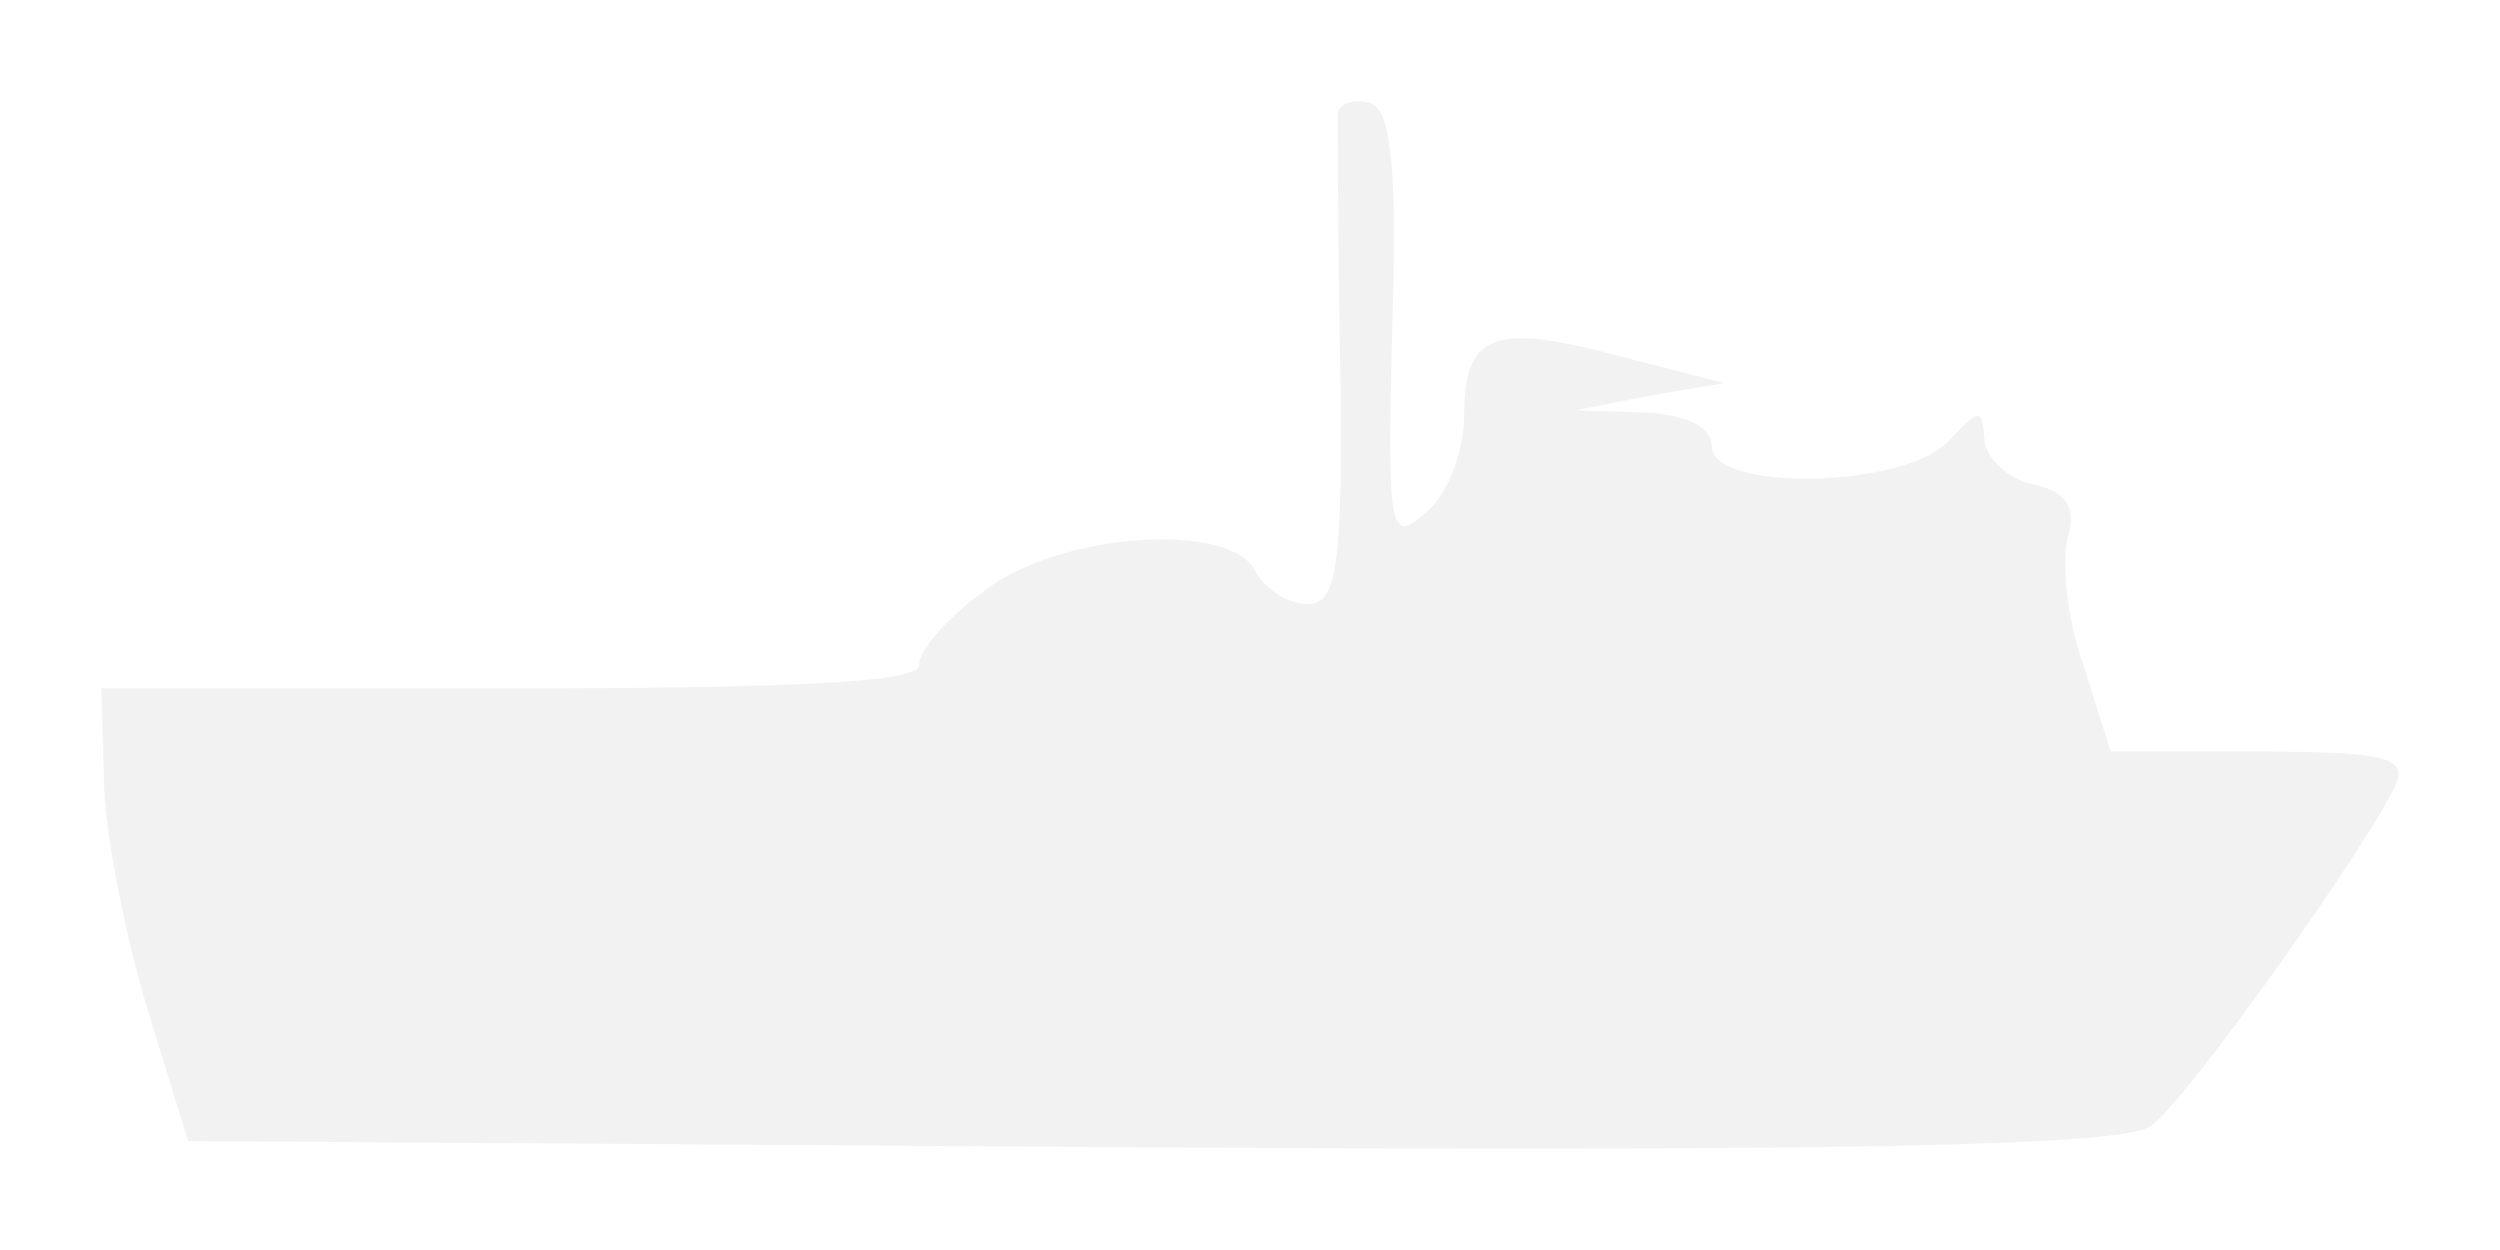
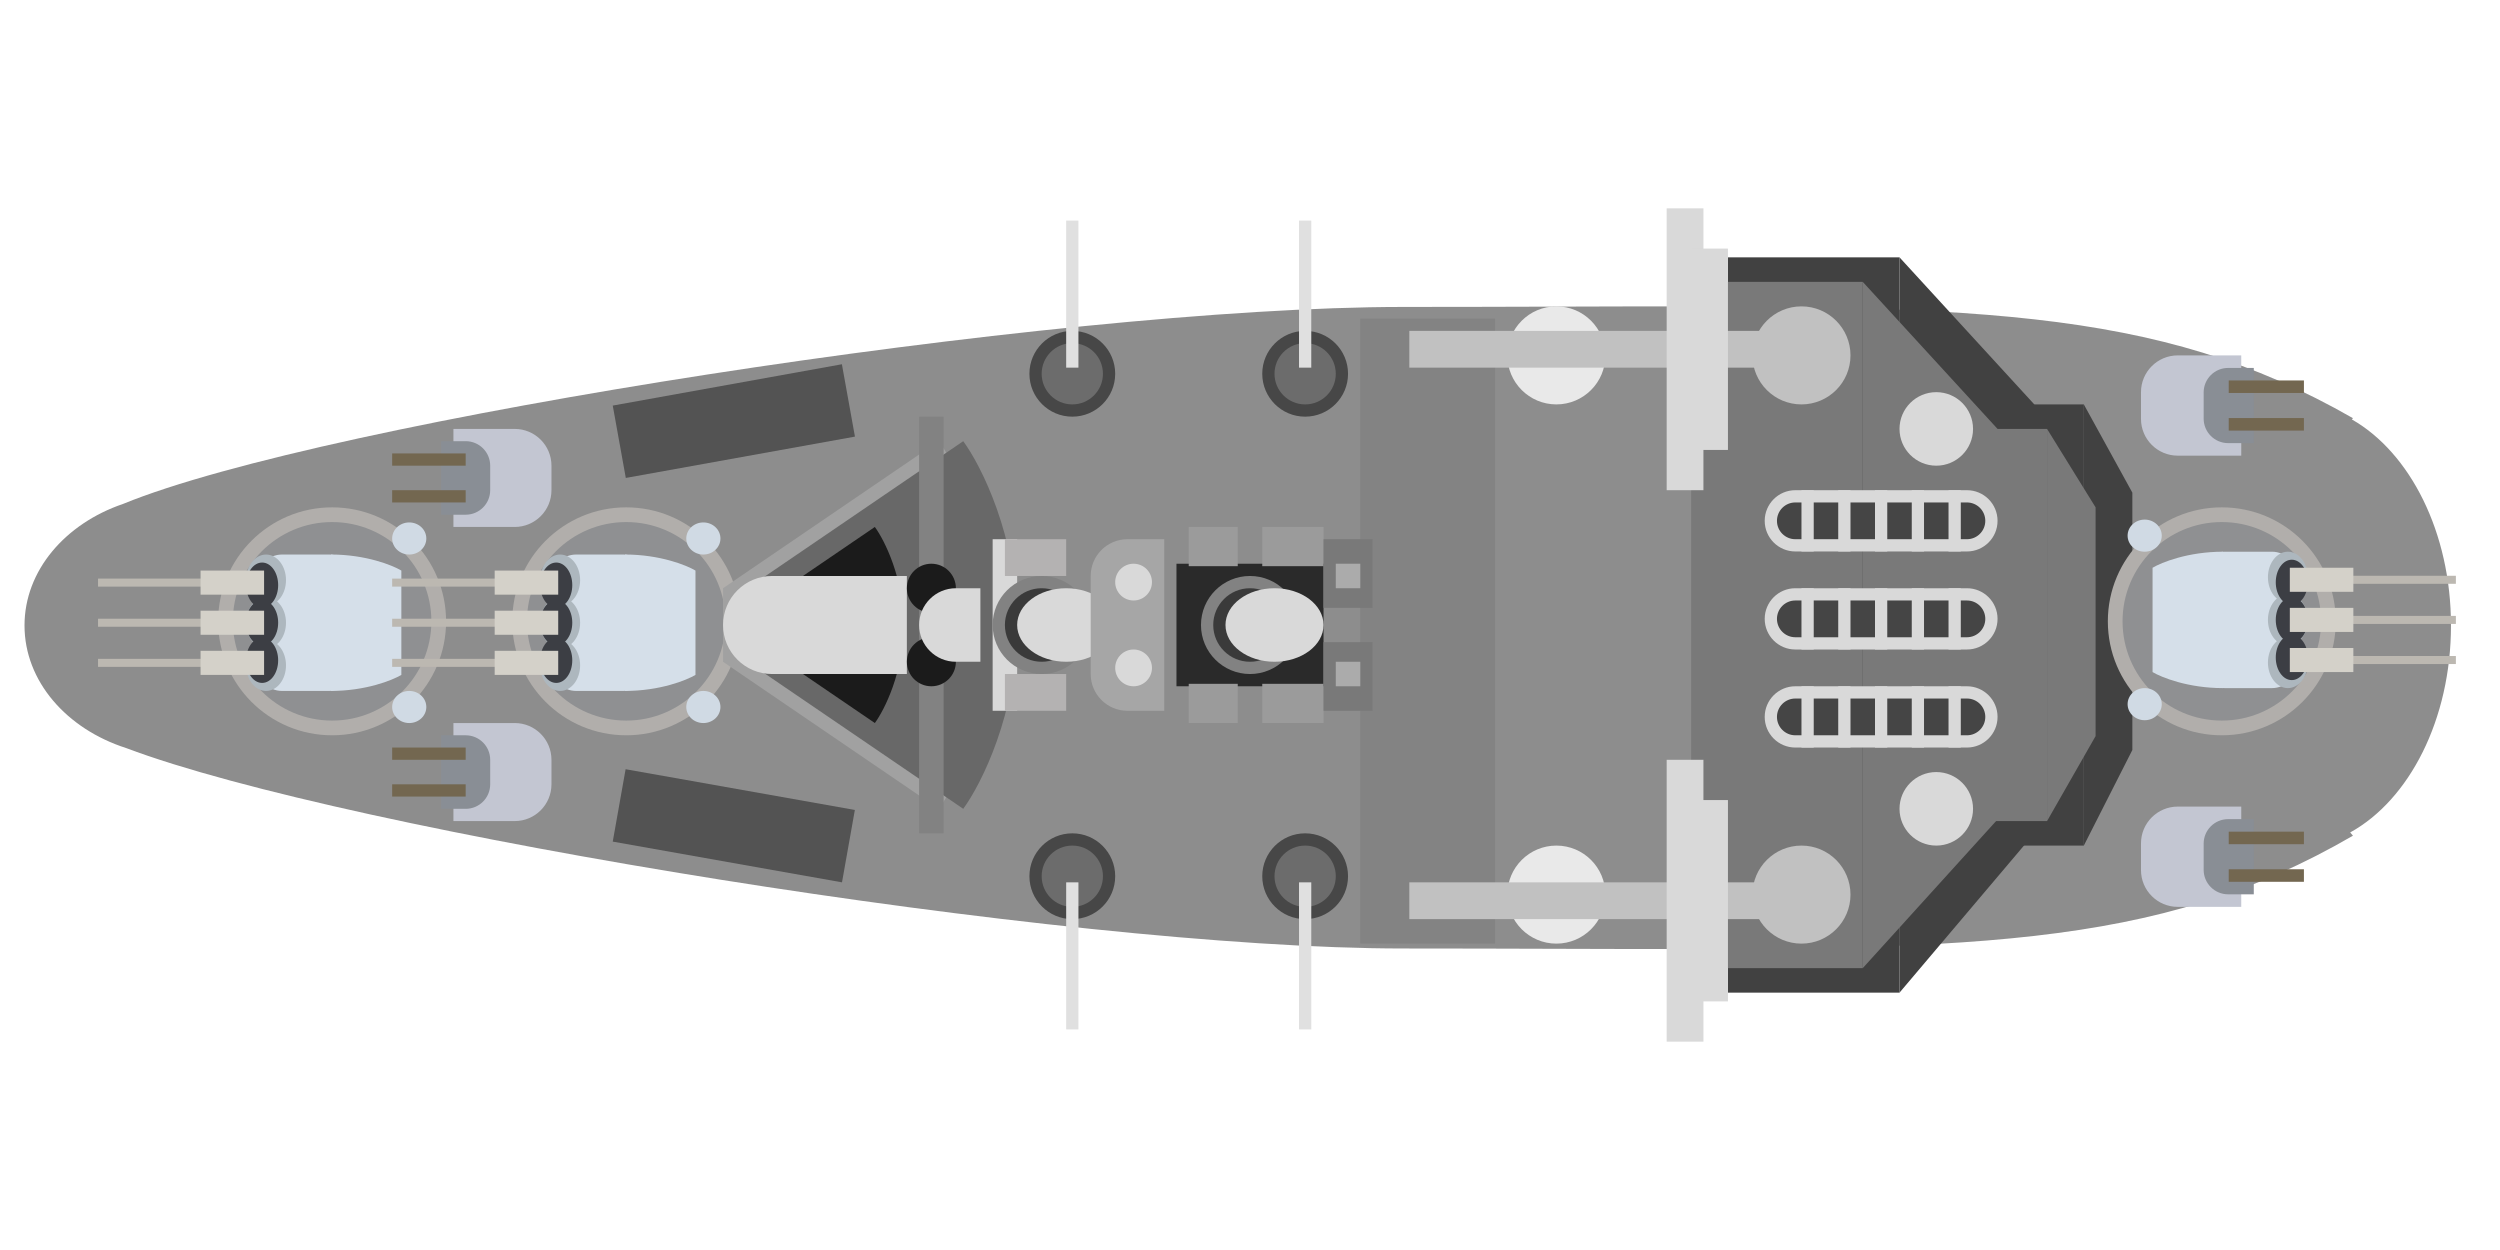
- <svg xmlns="http://www.w3.org/2000/svg" width="74" height="37" viewBox="0 0 74 37" fill="none">
-   <path opacity="0.5" d="M39.596 3.359C39.596 3.609 39.596 7.037 39.669 10.839C39.742 16.636 39.596 17.882 38.716 17.882C38.129 17.882 37.469 17.446 37.176 16.947C36.516 15.389 31.308 15.763 29.108 17.508C28.008 18.318 27.202 19.253 27.202 19.69C27.202 20.188 23.608 20.375 15.101 20.375H3L3.073 22.993C3.073 24.489 3.66 27.481 4.32 29.725L5.567 33.776L34.095 33.963C55.143 34.088 62.844 33.901 63.651 33.34C64.677 32.654 70.031 25.112 70.911 23.242C71.278 22.432 70.618 22.245 66.877 22.245H62.477L61.67 19.69C61.157 18.256 61.011 16.511 61.23 15.825C61.45 15.015 61.157 14.516 60.13 14.329C59.397 14.142 58.737 13.519 58.737 12.958C58.664 12.085 58.59 12.085 57.71 13.021C56.464 14.454 50.67 14.579 50.67 13.207C50.67 12.646 49.936 12.273 48.69 12.21L46.636 12.148L48.836 11.711L51.036 11.338L47.883 10.527C44.143 9.53 43.336 9.904 43.336 12.335C43.336 13.394 42.823 14.703 42.163 15.202C41.136 16.137 41.062 15.638 41.209 9.779C41.356 5.167 41.209 3.235 40.549 3.048C40.036 2.923 39.669 3.048 39.596 3.359Z" fill="#E6E6E6" />
+ <svg xmlns="http://www.w3.org/2000/svg" width="204" height="102" viewBox="0 0 204 102" fill="none">
+   <path fill-rule="evenodd" clip-rule="evenodd" d="M10.292 61.041C28.314 67.852 86.705 77.397 114.5 77.397C118.87 77.397 122.97 77.41 126.827 77.422C160.611 77.531 175.845 77.58 192 68.192L191.776 67.928C196.593 65.269 200 58.71 200 51.039C200 43.44 196.657 36.932 191.912 34.226L192 34.123C175.845 24.866 160.611 24.914 126.827 25.021C122.97 25.033 118.87 25.046 114.5 25.046C86.025 25.046 26.439 34.382 10.044 41.119C5.323 42.727 2 46.563 2 51.039C2 55.593 5.439 59.484 10.292 61.041Z" fill="#8D8D8D" />
+   <circle cx="27.1" cy="50.7" r="9.3" transform="rotate(-90 27.1 50.6999)" fill="#B1AEAB" />
+   <circle cx="27.1" cy="50.7" r="8.1" transform="rotate(-90 27.1 50.6999)" fill="#8F9092" />
+   <rect x="21.013" y="56.381" width="11.131" height="7.843" rx="2" transform="rotate(-90 21.0132 56.3807)" fill="#D5DFE9" />
+   <path fill-rule="evenodd" clip-rule="evenodd" d="M27.822 50.815L32.751 50.815L32.751 55.071C32.021 55.508 29.848 56.381 27 56.381L27 50.815L27.822 50.815ZM27.822 50.815L32.751 50.815L32.751 46.559C32.021 46.122 29.848 45.249 27 45.249L27 50.815L27.822 50.815Z" fill="#D5DFE9" />
+   <ellipse cx="21.71" cy="54.294" rx="2.087" ry="1.627" transform="rotate(-90 21.7104 54.2936)" fill="#ADB7BE" />
+   <ellipse cx="21.71" cy="47.337" rx="2.087" ry="1.627" transform="rotate(-90 21.7104 47.3366)" fill="#ADB7BE" />
+   <ellipse cx="21.71" cy="50.815" rx="2.087" ry="1.627" transform="rotate(-90 21.7104 50.8149)" fill="#ADB7BE" />
+   <ellipse cx="21.391" cy="53.884" rx="1.842" ry="1.307" transform="rotate(-90 21.3909 53.8844)" fill="#3C3E44" />
+   <ellipse cx="21.391" cy="47.746" rx="1.842" ry="1.307" transform="rotate(-90 21.3909 47.7457)" fill="#3C3E44" />
+   <ellipse cx="21.391" cy="50.815" rx="1.842" ry="1.307" transform="rotate(-90 21.3909 50.8147)" fill="#3C3E44" />
+   <path d="M8 54.416L8 53.762L16.759 53.762L16.759 54.416L8 54.416Z" fill="#BCB8B1" />
+   <path d="M8 51.143L8 50.488L16.759 50.488L16.759 51.143L8 51.143Z" fill="#BCB8B1" />
+   <path d="M8 47.868L8 47.214L16.759 47.214L16.759 47.868L8 47.868Z" fill="#BCB8B1" />
+   <path d="M16.366 55.072L16.366 53.107L21.549 53.107L21.549 55.072L16.366 55.072Z" fill="#D4D1C9" />
+   <path d="M16.366 51.798L16.366 49.833L21.549 49.833L21.549 51.798L16.366 51.798Z" fill="#D4D1C9" />
+   <path d="M16.366 48.524L16.366 46.559L21.549 46.559L21.549 48.524L16.366 48.524Z" fill="#D4D1C9" />
+   <ellipse cx="33.394" cy="57.69" rx="1.31" ry="1.394" transform="rotate(-90 33.3943 57.6903)" fill="#D0DAE4" />
+   <ellipse cx="33.394" cy="43.94" rx="1.31" ry="1.394" transform="rotate(-90 33.3943 43.9402)" fill="#D0DAE4" />
+   <circle cx="51.1" cy="50.7" r="9.3" transform="rotate(-90 51.1 50.6999)" fill="#B1AEAB" />
+   <circle cx="51.1" cy="50.7" r="8.1" transform="rotate(-90 51.1 50.6999)" fill="#8F9092" />
+   <rect x="45.013" y="56.381" width="11.131" height="7.843" rx="2" transform="rotate(-90 45.0132 56.3807)" fill="#D5DFE9" />
+   <path fill-rule="evenodd" clip-rule="evenodd" d="M51.822 50.815L56.751 50.815L56.751 55.071C56.021 55.508 53.848 56.381 51 56.381L51 50.815L51.822 50.815ZM51.822 50.815L56.751 50.815L56.751 46.559C56.021 46.122 53.848 45.249 51 45.249L51 50.815L51.822 50.815Z" fill="#D5DFE9" />
+   <ellipse cx="45.71" cy="54.294" rx="2.087" ry="1.627" transform="rotate(-90 45.7104 54.2936)" fill="#ADB7BE" />
+   <ellipse cx="45.71" cy="47.337" rx="2.087" ry="1.627" transform="rotate(-90 45.7104 47.3366)" fill="#ADB7BE" />
+   <ellipse cx="45.71" cy="50.815" rx="2.087" ry="1.627" transform="rotate(-90 45.7104 50.8149)" fill="#ADB7BE" />
+   <ellipse cx="45.391" cy="53.884" rx="1.842" ry="1.307" transform="rotate(-90 45.3909 53.8844)" fill="#3C3E44" />
+   <ellipse cx="45.391" cy="47.746" rx="1.842" ry="1.307" transform="rotate(-90 45.3909 47.7457)" fill="#3C3E44" />
+   <ellipse cx="45.391" cy="50.815" rx="1.842" ry="1.307" transform="rotate(-90 45.3909 50.8147)" fill="#3C3E44" />
+   <path d="M32 54.416L32 53.762L40.759 53.762L40.759 54.416L32 54.416Z" fill="#BCB8B1" />
+   <path d="M32 51.143L32 50.488L40.759 50.488L40.759 51.143L32 51.143Z" fill="#BCB8B1" />
+   <path d="M32 47.868L32 47.214L40.759 47.214L40.759 47.868L32 47.868Z" fill="#BCB8B1" />
+   <path d="M40.366 55.072L40.366 53.107L45.55 53.107L45.55 55.072L40.366 55.072Z" fill="#D4D1C9" />
+   <path d="M40.366 51.798L40.366 49.833L45.55 49.833L45.55 51.798L40.366 51.798Z" fill="#D4D1C9" />
+   <path d="M40.366 48.524L40.366 46.559L45.55 46.559L45.55 48.524L40.366 48.524Z" fill="#D4D1C9" />
+   <ellipse cx="57.394" cy="57.69" rx="1.31" ry="1.394" transform="rotate(-90 57.3943 57.6903)" fill="#D0DAE4" />
+   <ellipse cx="57.394" cy="43.94" rx="1.31" ry="1.394" transform="rotate(-90 57.3943 43.9402)" fill="#D0DAE4" />
+   <rect x="141" y="81" width="60" height="14" transform="rotate(-90 141 80.9999)" fill="#414141" />
+   <path d="M155 81L155 21L166 33L166 68L155 81Z" fill="#414141" />
+   <rect x="165" y="69" width="36" height="5.04" transform="rotate(-90 165 68.9999)" fill="#414141" />
+   <path d="M170.04 69L170.04 33L174 40.2L174 61.2L170.04 69Z" fill="#414141" />
+   <rect x="138" y="79" width="56" height="14" transform="rotate(-90 138 78.9999)" fill="#797979" />
+   <path d="M152 79L152 23L163 35L163 66.867L152 79Z" fill="#797979" />
+   <rect x="162" y="67" width="32" height="5.04" transform="rotate(-90 162 66.9999)" fill="#797979" />
+   <path d="M167.04 67L167.04 35L171 41.4L171 60.066L167.04 67Z" fill="#797979" />
+   <circle cx="181.3" cy="50.7" r="9.3" transform="rotate(90 181.3 50.6998)" fill="#B1AEAB" />
+   <circle cx="181.3" cy="50.7" r="8.1" transform="rotate(90 181.3 50.6997)" fill="#8F9092" />
+   <rect x="187.387" y="45.019" width="11.131" height="7.843" rx="2" transform="rotate(90 187.387 45.0189)" fill="#D5DFE9" />
+   <path fill-rule="evenodd" clip-rule="evenodd" d="M180.578 50.585L175.649 50.585L175.649 46.329C176.379 45.892 178.552 45.019 181.4 45.019L181.4 50.585L180.578 50.585ZM180.578 50.585L175.649 50.585L175.649 54.841C176.379 55.277 178.552 56.15 181.4 56.15L181.4 50.585L180.578 50.585Z" fill="#D5DFE9" />
+   <ellipse cx="186.69" cy="47.106" rx="2.087" ry="1.627" transform="rotate(90 186.69 47.106)" fill="#ADB7BE" />
+   <ellipse cx="186.69" cy="54.063" rx="2.087" ry="1.627" transform="rotate(90 186.69 54.0631)" fill="#ADB7BE" />
+   <ellipse cx="186.69" cy="50.585" rx="2.087" ry="1.627" transform="rotate(90 186.69 50.5848)" fill="#ADB7BE" />
+   <ellipse cx="187.009" cy="47.515" rx="1.842" ry="1.307" transform="rotate(90 187.009 47.5153)" fill="#3C3E44" />
+   <ellipse cx="187.009" cy="53.654" rx="1.842" ry="1.307" transform="rotate(90 187.009 53.654)" fill="#3C3E44" />
+   <ellipse cx="187.009" cy="50.585" rx="1.842" ry="1.307" transform="rotate(90 187.009 50.585)" fill="#3C3E44" />
+   <path d="M200.4 46.983L200.4 47.638L191.641 47.638L191.641 46.983L200.4 46.983Z" fill="#BCB8B1" />
+   <path d="M200.4 50.257L200.4 50.912L191.641 50.912L191.641 50.257L200.4 50.257Z" fill="#BCB8B1" />
+   <path d="M200.4 53.531L200.4 54.186L191.641 54.186L191.641 53.531L200.4 53.531Z" fill="#BCB8B1" />
+   <path d="M192.034 46.328L192.034 48.292L186.85 48.292L186.85 46.328L192.034 46.328Z" fill="#D4D1C9" />
+   <path d="M192.034 49.602L192.034 51.566L186.85 51.566L186.85 49.602L192.034 49.602Z" fill="#D4D1C9" />
+   <path d="M192.034 52.876L192.034 54.84L186.85 54.84L186.85 52.876L192.034 52.876Z" fill="#D4D1C9" />
+   <ellipse cx="175.006" cy="43.709" rx="1.31" ry="1.394" transform="rotate(90 175.006 43.7093)" fill="#D0DAE4" />
+   <ellipse cx="175.006" cy="57.459" rx="1.31" ry="1.394" transform="rotate(90 175.006 57.4595)" fill="#D0DAE4" />
+   <path d="M177.705 74C176.048 74 174.705 72.657 174.705 71L174.705 68.818C174.705 67.161 176.048 65.818 177.705 65.818L182.886 65.818L182.886 74L177.705 74Z" fill="#C3C6D2" />
+   <path d="M181.818 72.977C180.714 72.977 179.818 72.082 179.818 70.977L179.818 68.841C179.818 67.736 180.714 66.841 181.818 66.841L183.909 66.841L183.909 72.977L181.818 72.977Z" fill="#898E95" />
+   <rect x="181.864" y="71.954" width="1.023" height="6.136" transform="rotate(-90 181.864 71.9545)" fill="#736750" />
+   <rect x="181.864" y="68.886" width="1.023" height="6.136" transform="rotate(-90 181.864 68.8862)" fill="#736750" />
+   <path d="M177.705 37.182C176.048 37.182 174.705 35.839 174.705 34.182L174.705 32C174.705 30.343 176.048 29 177.705 29L182.886 29L182.886 37.182L177.705 37.182Z" fill="#C3C6D2" />
+   <path d="M181.818 36.159C180.714 36.159 179.818 35.264 179.818 34.159L179.818 32.023C179.818 30.918 180.714 30.023 181.818 30.023L183.909 30.023L183.909 36.159L181.818 36.159Z" fill="#898E95" />
+   <rect x="181.864" y="35.136" width="1.023" height="6.136" transform="rotate(-90 181.864 35.1364)" fill="#736750" />
+   <rect x="181.864" y="32.068" width="1.023" height="6.136" transform="rotate(-90 181.864 32.0681)" fill="#736750" />
+   <path d="M59 54L59 51L81 51C81 58.2 78.067 64 76.6 66L59 54Z" fill="#A1A1A1" />
+   <path d="M59 48L59 51L81 51C81 43.8 78.067 38 76.6 36L59 48Z" fill="#A1A1A1" />
+   <path d="M61 54L61 51L83 51C83 58.2 80.067 64 78.6 66L61 54Z" fill="#686868" />
+   <path d="M61 48L61 51L83 51C83 43.8 80.067 38 78.6 36L61 48Z" fill="#686868" />
+   <path d="M62 52.6L62 51L73.733 51C73.733 54.84 72.169 57.933 71.387 59L62 52.6Z" fill="#1B1B1B" />
+   <path d="M62 49.4L62 51L73.733 51C73.733 47.16 72.169 44.066 71.387 43L62 49.4Z" fill="#1B1B1B" />
+   <path d="M63 55C60.791 55 59 53.209 59 51V51C59 48.791 60.791 47 63 47L74 47L74 55L63 55Z" fill="#D9D9D9" />
+   <rect x="81" y="58" width="14" height="2" transform="rotate(-90 81 57.9999)" fill="#D9D9D9" />
+   <circle cx="85" cy="51" r="4" transform="rotate(-90 85 50.9999)" fill="#828282" />
+   <circle cx="85" cy="51" r="3" transform="rotate(-90 85 50.9999)" fill="#3A3A3A" />
+   <ellipse cx="87" cy="51" rx="3" ry="4" transform="rotate(-90 87 50.9999)" fill="#D9D9D9" />
+   <rect x="82" y="58" width="3" height="5" transform="rotate(-90 82 57.9999)" fill="#B4B2B2" />
+   <rect x="82" y="47" width="3" height="5" transform="rotate(-90 82 46.9999)" fill="#B4B2B2" />
+   <rect x="75" y="68" width="34" height="2" transform="rotate(-90 75 67.9999)" fill="#828282" />
+   <circle cx="76" cy="54" r="2" transform="rotate(-90 76 53.9999)" fill="#1B1B1B" />
+   <circle cx="76" cy="48" r="2" transform="rotate(-90 76 47.9999)" fill="#1B1B1B" />
+   <path d="M78 54C76.343 54 75 52.657 75 51V51C75 49.343 76.343 48 78 48L80 48L80 54L78 54Z" fill="#D9D9D9" />
+   <circle cx="87.5" cy="71.5" r="3.5" transform="rotate(-90 87.5 71.4999)" fill="#474747" />
+   <circle cx="87.5" cy="71.5" r="2.5" transform="rotate(-90 87.5 71.4999)" fill="#6C6C6C" />
+   <rect x="87" y="84" width="12" height="1" transform="rotate(-90 87 83.9999)" fill="#E0E0E0" />
+   <circle cx="106.5" cy="30.5" r="3.5" transform="rotate(90 106.5 30.4999)" fill="#474747" />
+   <circle cx="106.5" cy="30.5" r="2.5" transform="rotate(90 106.5 30.4999)" fill="#6C6C6C" />
+   <rect x="107" y="18" width="12" height="1" transform="rotate(90 107 17.9999)" fill="#E0E0E0" />
+   <circle cx="106.5" cy="71.5" r="3.5" transform="rotate(-90 106.5 71.4999)" fill="#474747" />
+   <circle cx="106.5" cy="71.5" r="2.5" transform="rotate(-90 106.5 71.4999)" fill="#6C6C6C" />
+   <rect x="106" y="84" width="12" height="1" transform="rotate(-90 106 83.9999)" fill="#E0E0E0" />
+   <circle cx="87.5" cy="30.5" r="3.5" transform="rotate(90 87.5 30.4999)" fill="#474747" />
+   <circle cx="87.5" cy="30.5" r="2.5" transform="rotate(90 87.5 30.4999)" fill="#6C6C6C" />
+   <rect x="88" y="18" width="12" height="1" transform="rotate(90 88 17.9999)" fill="#E0E0E0" />
+   <circle cx="127" cy="73" r="4" transform="rotate(-90 127 72.9999)" fill="#E9E9E9" />
+   <circle cx="127" cy="29" r="4" transform="rotate(-90 127 28.9999)" fill="#E9E9E9" />
+   <rect x="111" y="77" width="51" height="11" transform="rotate(-90 111 76.9999)" fill="#838383" />
+   <circle cx="147" cy="73" r="4" transform="rotate(-90 147 72.9999)" fill="#C1C1C1" />
+   <circle cx="147" cy="29" r="4" transform="rotate(-90 147 28.9999)" fill="#C1C1C1" />
+   <rect x="115" y="75" width="3" height="30" transform="rotate(-90 115 74.9999)" fill="#C1C1C1" />
+   <rect x="115" y="30" width="3" height="30" transform="rotate(-90 115 29.9999)" fill="#C1C1C1" />
+   <rect x="50" y="68.676" width="6" height="19" transform="rotate(-79.9254 50 68.6761)" fill="#535353" />
+   <rect x="68.698" y="29.723" width="6" height="19" transform="rotate(79.7778 68.6982 29.7233)" fill="#535353" />
+   <rect x="136" y="85" width="23" height="3" transform="rotate(-90 136 84.9999)" fill="#D9D9D9" />
+   <rect x="138" y="81.714" width="16.429" height="3" transform="rotate(-90 138 81.7141)" fill="#D9D9D9" />
+   <rect x="136" y="40" width="23" height="3" transform="rotate(-90 136 39.9999)" fill="#D9D9D9" />
+   <rect x="138" y="36.714" width="16.429" height="3" transform="rotate(-90 138 36.7141)" fill="#D9D9D9" />
+   <rect x="144" y="53" width="5" height="19" rx="2.5" transform="rotate(-90 144 52.9999)" fill="#D9D9D9" />
+   <rect x="145" y="52" width="3" height="17" rx="1.5" transform="rotate(-90 145 51.9999)" fill="#454545" />
+   <rect x="147" y="53" width="5" height="1" transform="rotate(-90 147 52.9999)" fill="#D9D9D9" />
+   <rect x="150" y="53" width="5" height="1" transform="rotate(-90 150 52.9999)" fill="#D9D9D9" />
+   <rect x="153" y="53" width="5" height="1" transform="rotate(-90 153 52.9999)" fill="#D9D9D9" />
+   <rect x="156" y="53" width="5" height="1" transform="rotate(-90 156 52.9999)" fill="#D9D9D9" />
+   <rect x="159" y="53" width="5" height="1" transform="rotate(-90 159 52.9999)" fill="#D9D9D9" />
+   <rect x="144" y="45" width="5" height="19" rx="2.5" transform="rotate(-90 144 44.9999)" fill="#D9D9D9" />
+   <rect x="145" y="44" width="3" height="17" rx="1.5" transform="rotate(-90 145 43.9999)" fill="#454545" />
+   <rect x="147" y="45" width="5" height="1" transform="rotate(-90 147 44.9999)" fill="#D9D9D9" />
+   <rect x="150" y="45" width="5" height="1" transform="rotate(-90 150 44.9999)" fill="#D9D9D9" />
+   <rect x="153" y="45" width="5" height="1" transform="rotate(-90 153 44.9999)" fill="#D9D9D9" />
+   <rect x="156" y="45" width="5" height="1" transform="rotate(-90 156 44.9999)" fill="#D9D9D9" />
+   <rect x="159" y="45" width="5" height="1" transform="rotate(-90 159 44.9999)" fill="#D9D9D9" />
+   <rect x="144" y="61" width="5" height="19" rx="2.5" transform="rotate(-90 144 60.9999)" fill="#D9D9D9" />
+   <rect x="145" y="60" width="3" height="17" rx="1.5" transform="rotate(-90 145 59.9999)" fill="#454545" />
+   <rect x="147" y="61" width="5" height="1" transform="rotate(-90 147 60.9999)" fill="#D9D9D9" />
+   <rect x="150" y="61" width="5" height="1" transform="rotate(-90 150 60.9999)" fill="#D9D9D9" />
+   <rect x="153" y="61" width="5" height="1" transform="rotate(-90 153 60.9999)" fill="#D9D9D9" />
+   <rect x="156" y="61" width="5" height="1" transform="rotate(-90 156 60.9999)" fill="#D9D9D9" />
+   <rect x="159" y="61" width="5" height="1" transform="rotate(-90 159 60.9999)" fill="#D9D9D9" />
+   <circle cx="158" cy="66" r="3" transform="rotate(-90 158 65.9999)" fill="#D9D9D9" />
+   <circle cx="158" cy="35" r="3" transform="rotate(-90 158 34.9999)" fill="#D9D9D9" />
+   <rect x="96" y="56" width="10" height="12" transform="rotate(-90 96 55.9999)" fill="#2A2A2A" />
+   <circle cx="102" cy="51" r="4" transform="rotate(-90 102 50.9999)" fill="#828282" />
+   <circle cx="102" cy="51" r="3" transform="rotate(-90 102 50.9999)" fill="#3A3A3A" />
+   <ellipse cx="104" cy="51" rx="3" ry="4" transform="rotate(-90 104 50.9999)" fill="#D9D9D9" />
+   <rect x="97" y="59" width="3.2" height="4" transform="rotate(-90 97 58.9999)" fill="#9B9B9B" />
+   <rect x="97" y="46.2" width="3.2" height="4" transform="rotate(-90 97 46.1998)" fill="#9B9B9B" />
+   <rect x="103" y="59" width="3.2" height="5" transform="rotate(-90 103 58.9999)" fill="#9B9B9B" />
+   <rect x="103" y="46.2" width="3.2" height="5" transform="rotate(-90 103 46.1998)" fill="#9B9B9B" />
+   <rect x="108" y="58" width="5.6" height="4" transform="rotate(-90 108 57.9999)" fill="#797979" />
+   <rect x="108" y="49.6" width="5.6" height="4" transform="rotate(-90 108 49.5999)" fill="#797979" />
+   <rect x="109" y="56" width="2" height="2" transform="rotate(-90 109 55.9999)" fill="#ABABAB" />
+   <rect x="109" y="48" width="2" height="2" transform="rotate(-90 109 47.9999)" fill="#ABABAB" />
+   <path d="M92 58C90.343 58 89 56.657 89 55L89 47C89 45.343 90.343 44 92 44L95 44L95 58L92 58Z" fill="#A6A6A6" />
+   <circle cx="92.5" cy="54.5" r="1.5" transform="rotate(-90 92.5 54.4999)" fill="#D9D9D9" />
+   <circle cx="92.5" cy="47.5" r="1.5" transform="rotate(-90 92.5 47.4999)" fill="#D9D9D9" />
+   <path d="M42 59C43.657 59 45 60.343 45 62L45 64C45 65.657 43.657 67 42 67L37 67L37 59L42 59Z" fill="#C3C6D2" />
+   <path d="M38 60C39.105 60 40 60.895 40 62L40 64C40 65.104 39.105 66 38 66L36 66L36 60L38 60Z" fill="#898E95" />
+   <rect x="38" y="61" width="1" height="6" transform="rotate(90 38 60.9999)" fill="#736750" />
+   <rect x="38" y="64" width="1" height="6" transform="rotate(90 38 63.9999)" fill="#736750" />
+   <path d="M42 35C43.657 35 45 36.343 45 38L45 40C45 41.657 43.657 43 42 43L37 43L37 35L42 35Z" fill="#C3C6D2" />
+   <path d="M38 36C39.105 36 40 36.895 40 38L40 40C40 41.104 39.105 42 38 42L36 42L36 36L38 36Z" fill="#898E95" />
+   <rect x="38" y="37" width="1" height="6" transform="rotate(90 38 36.9999)" fill="#736750" />
+   <rect x="38" y="40" width="1" height="6" transform="rotate(90 38 39.9999)" fill="#736750" />
</svg>
